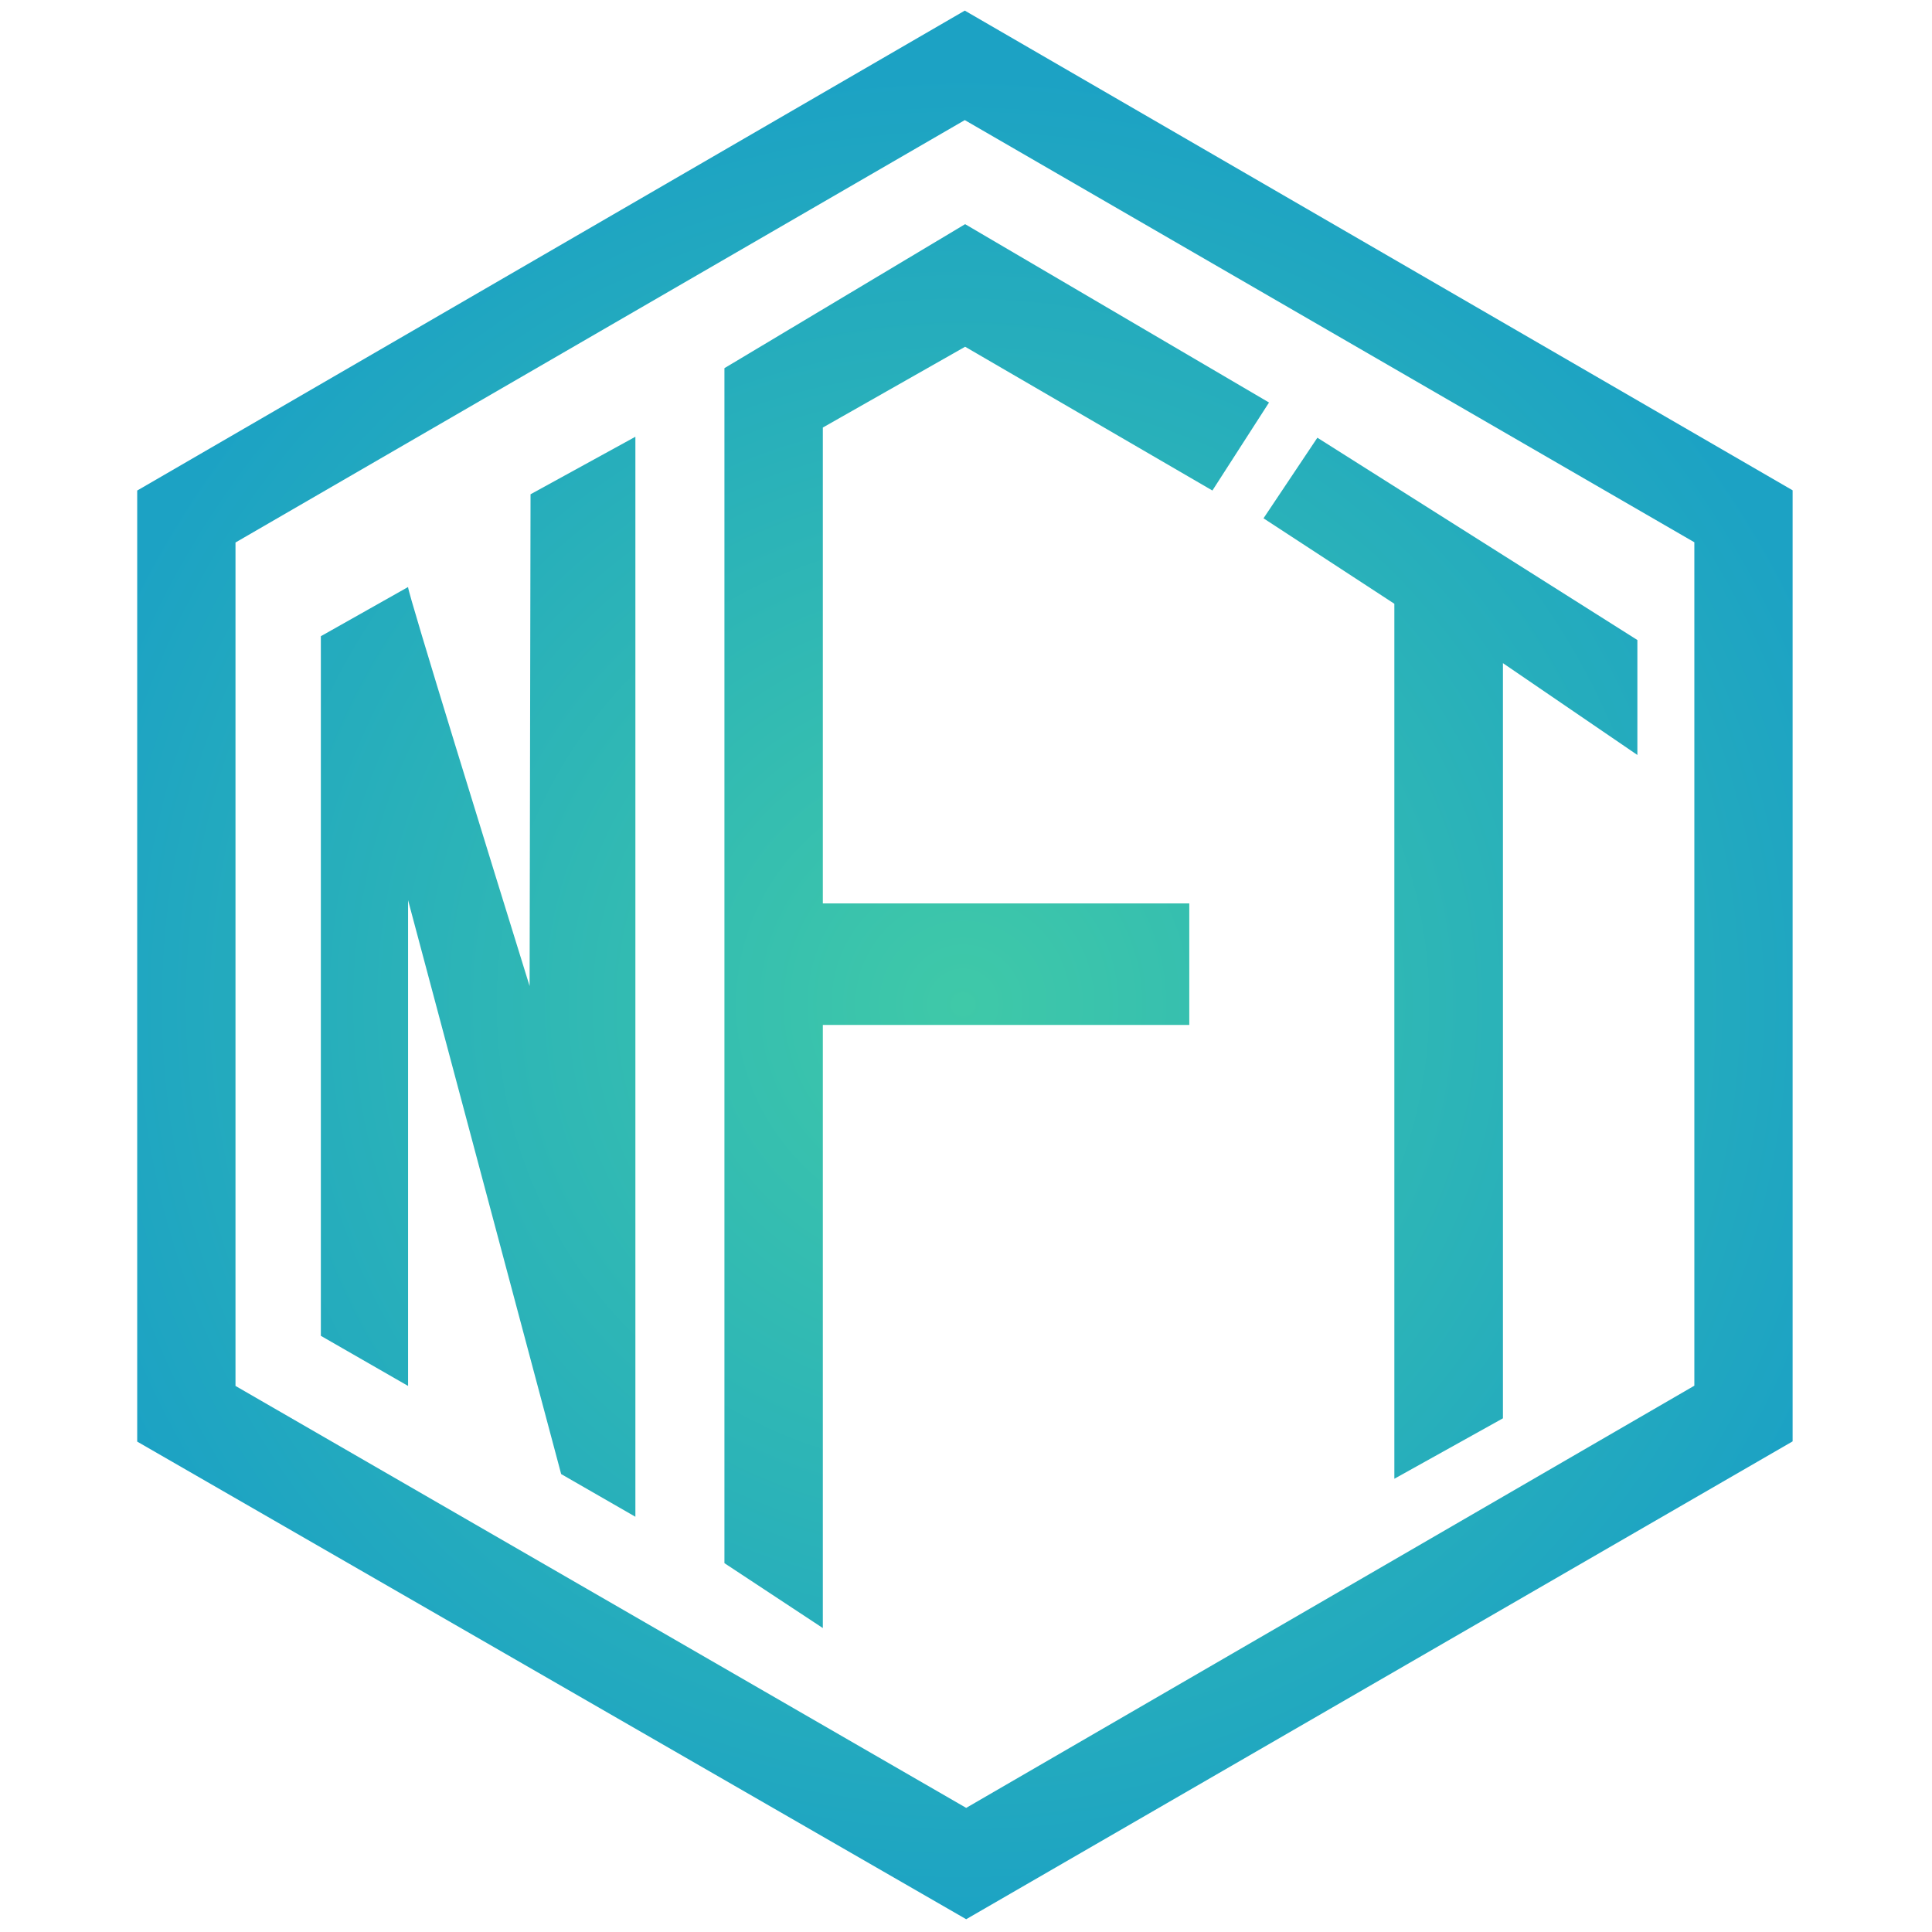
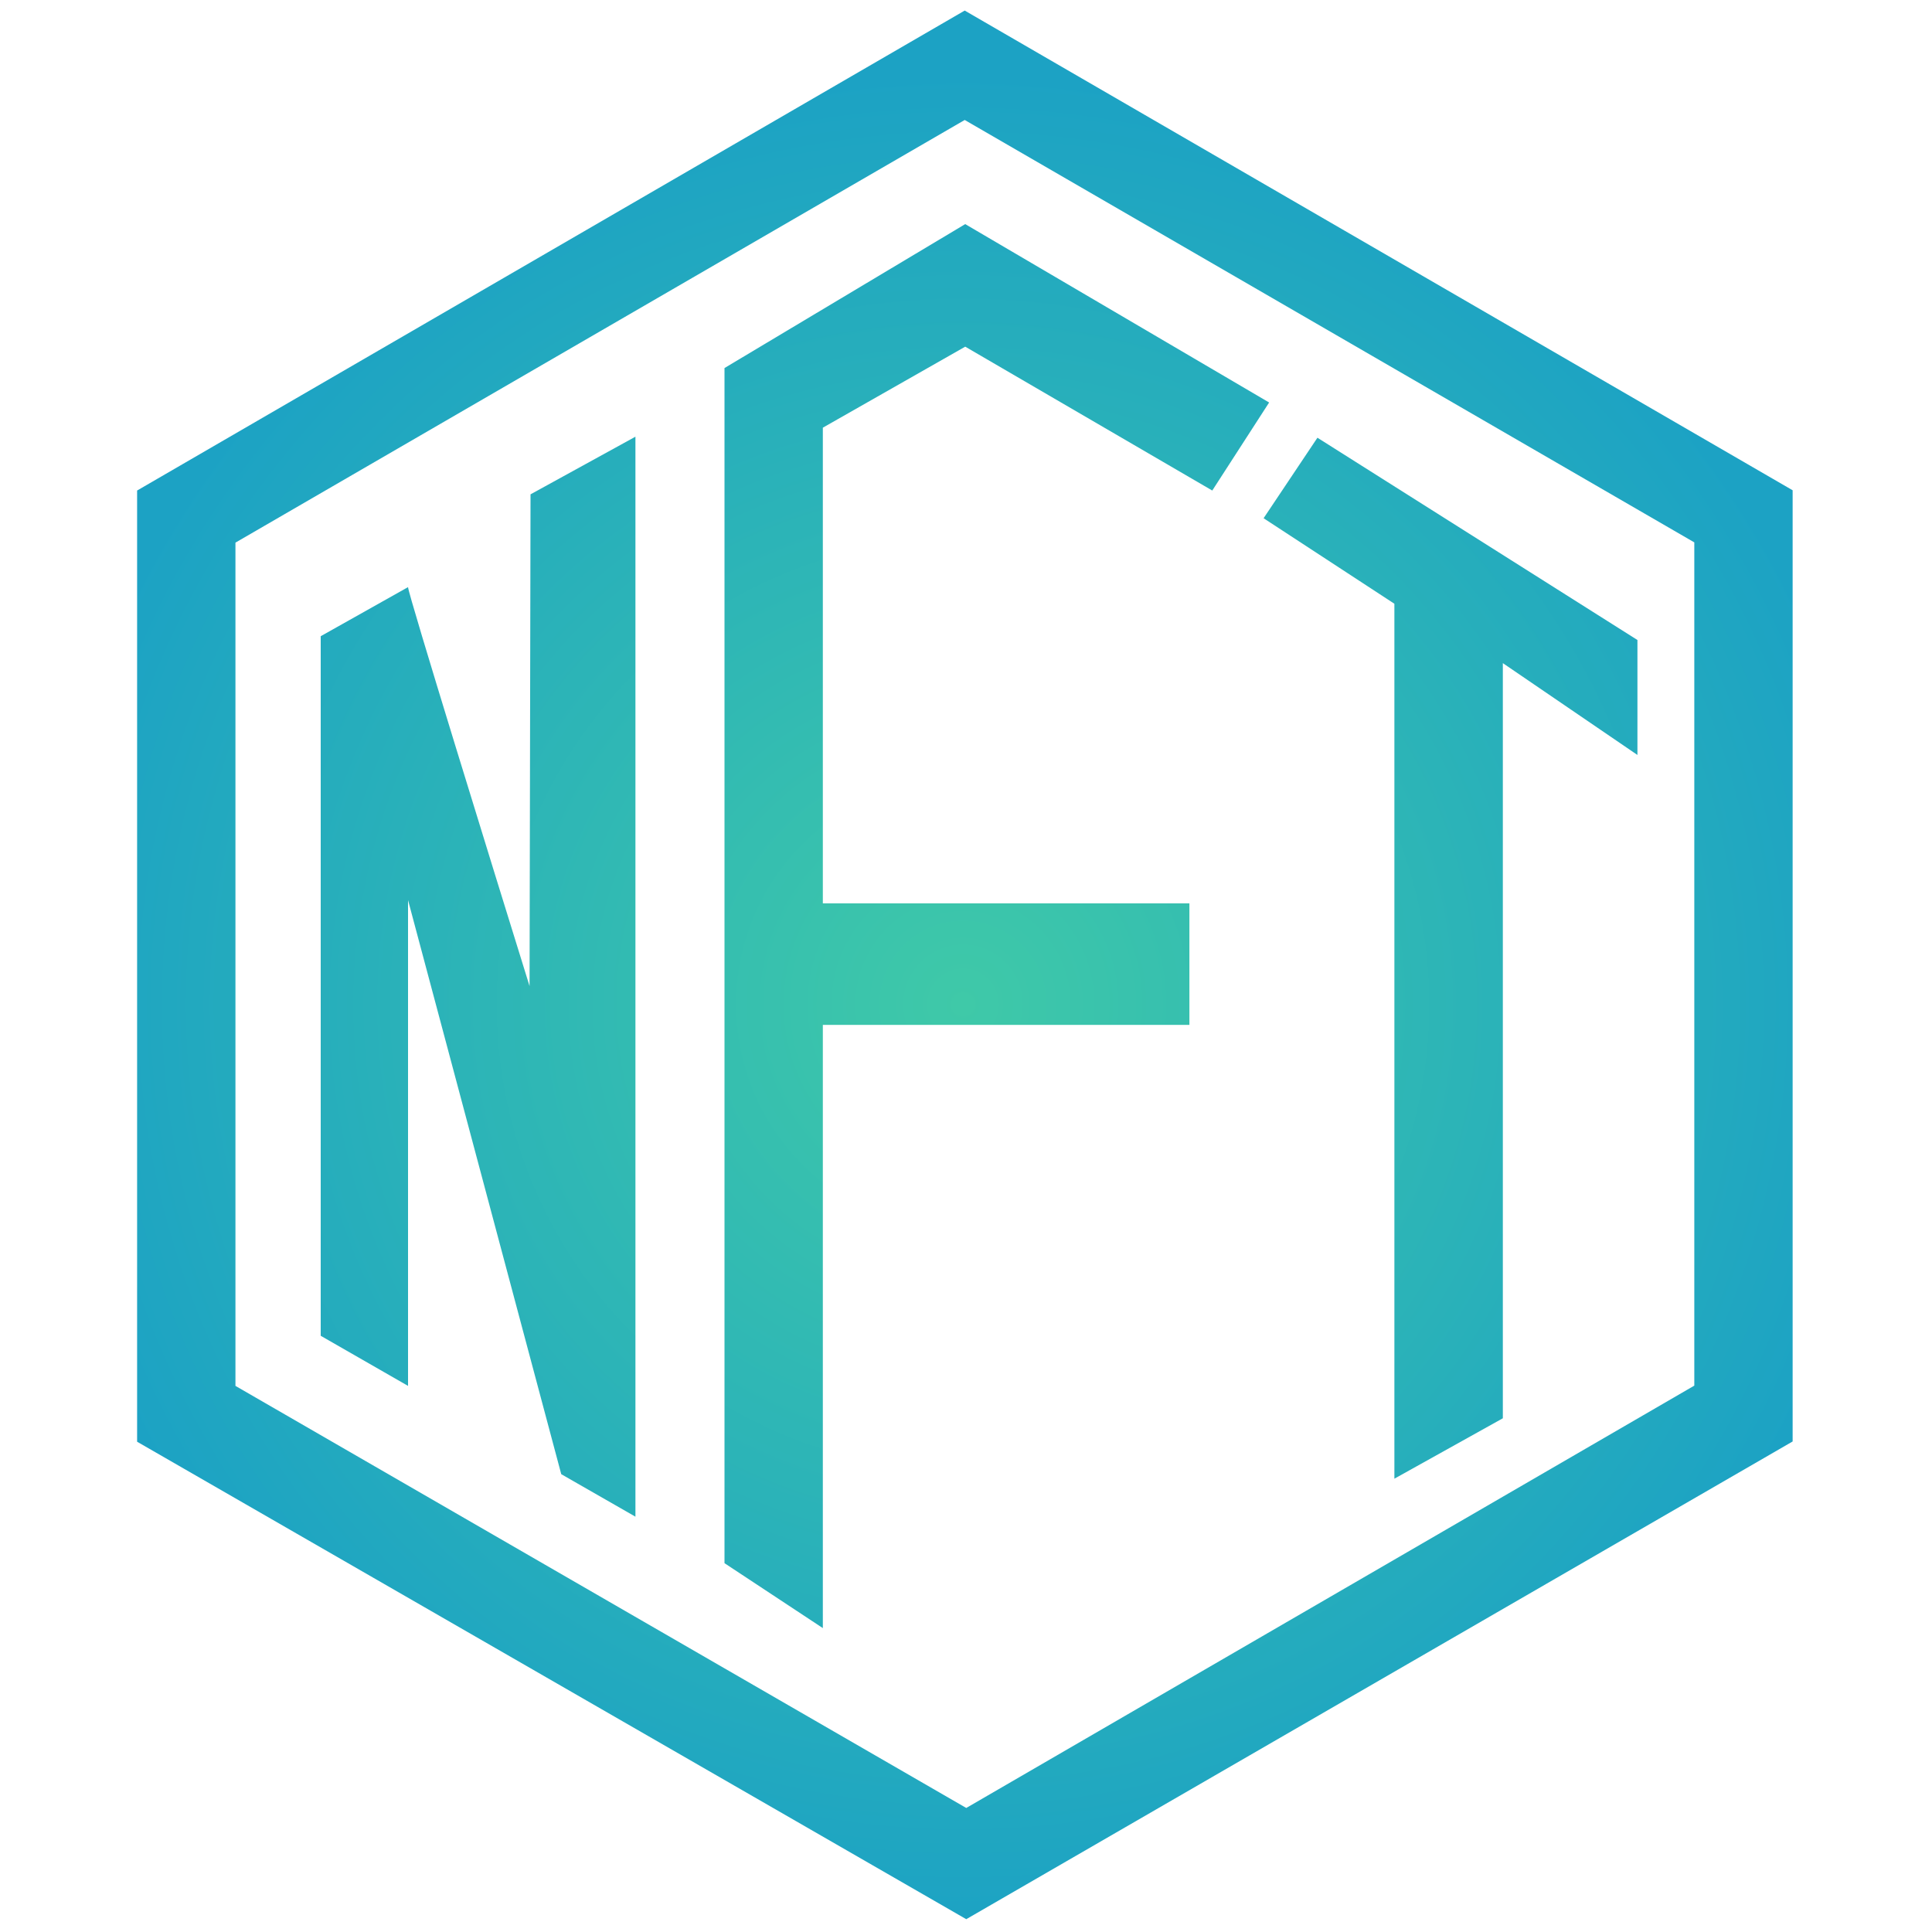
- <svg xmlns="http://www.w3.org/2000/svg" version="1.1" width="256" height="256" viewBox="0 0 256 256" xml:space="preserve">
-   <g style="stroke: none; stroke-width: 0; stroke-dasharray: none; stroke-linecap: butt; stroke-linejoin: miter; stroke-miterlimit: 10; fill: none; fill-rule: nonzero; opacity: 1;" transform="translate(1.406593 1.406593) scale(2.81 2.81)">
-     <path d="M 81.736 23.718 L 44.994 2.456 L 8.264 23.73 v 42.477 l 36.8 21.25 l 36.672 -21.262 V 23.718 z" style="stroke: none; stroke-width: 1; stroke-dasharray: none; stroke-linecap: butt; stroke-linejoin: miter; stroke-miterlimit: 10; fill: rgb(255,255,255); fill-rule: nonzero; opacity: 1;" transform=" matrix(1 0 0 1 0 0) " stroke-linecap="round" />
-     <radialGradient id="SVGID_4" gradientUnits="userSpaceOnUse" cx="44.91" cy="46.859" r="43.973" fx="44.91" fy="46.859">
-       <stop offset="0%" style="stop-color:rgb(63,201,168);stop-opacity: 1" />
-       <stop offset="100%" style="stop-color:rgb(28,162,196);stop-opacity: 1" />
+ <svg xmlns="http://www.w3.org/2000/svg" width="30px" height="30px" viewBox="0 0 30 30" version="1.1">
+   <defs>
+     <radialGradient id="radial0" gradientUnits="userSpaceOnUse" cx="44.91" cy="46.859" fx="44.91" fy="46.859" r="43.973" gradientTransform="matrix(0.329297,0,0,0.329297,0.164835,0.164835)">
+       <stop offset="0" style="stop-color:rgb(24.706%,78.824%,65.882%);stop-opacity:1;" />
+       <stop offset="1" style="stop-color:rgb(10.98%,63.529%,76.863%);stop-opacity:1;" />
    </radialGradient>
-     <path d="M 24.473 45.997 c -1.734 -5.59 -5.732 -18.507 -5.732 -18.816 L 14.629 29.5 v 32.99 l 4.113 2.363 V 41.947 l 7.219 27.062 l 3.5 2.013 V 20.094 l -4.944 2.713 L 24.473 45.997 z" style="stroke: none; stroke-width: 1; stroke-dasharray: none; stroke-linecap: butt; stroke-linejoin: miter; stroke-miterlimit: 10; fill: url(#SVGID_4); fill-rule: nonzero; opacity: 1;" transform=" matrix(1 0 0 1 0 0) " stroke-linecap="round" />
-     <radialGradient id="SVGID_5" gradientUnits="userSpaceOnUse" cx="44.91" cy="46.859" r="43.973" fx="44.91" fy="46.859">
-       <stop offset="0%" style="stop-color:rgb(63,201,168);stop-opacity: 1" />
-       <stop offset="100%" style="stop-color:rgb(28,162,196);stop-opacity: 1" />
+     <radialGradient id="radial1" gradientUnits="userSpaceOnUse" cx="44.91" cy="46.859" fx="44.91" fy="46.859" r="43.973" gradientTransform="matrix(0.329297,0,0,0.329297,0.164835,0.164835)">
+       <stop offset="0" style="stop-color:rgb(24.706%,78.824%,65.882%);stop-opacity:1;" />
+       <stop offset="1" style="stop-color:rgb(10.98%,63.529%,76.863%);stop-opacity:1;" />
    </radialGradient>
-     <polygon points="45.01,15.85 56.67,22.63 59.34,18.48 45.01,10.07 33.66,16.86 33.66,73.21 38.3,76.27 38.3,47.83 55.58,47.83 55.58,42.1 38.3,42.1 38.3,19.66 " style="stroke: none; stroke-width: 1; stroke-dasharray: none; stroke-linecap: butt; stroke-linejoin: miter; stroke-miterlimit: 10; fill: url(#SVGID_5); fill-rule: nonzero; opacity: 1;" transform="  matrix(1 0 0 1 0 0) " />
-     <radialGradient id="SVGID_6" gradientUnits="userSpaceOnUse" cx="44.91" cy="46.859" r="43.973" fx="44.91" fy="46.859">
-       <stop offset="0%" style="stop-color:rgb(63,201,168);stop-opacity: 1" />
-       <stop offset="100%" style="stop-color:rgb(28,162,196);stop-opacity: 1" />
+     <radialGradient id="radial2" gradientUnits="userSpaceOnUse" cx="44.91" cy="46.859" fx="44.91" fy="46.859" r="43.973" gradientTransform="matrix(0.329297,0,0,0.329297,0.164835,0.164835)">
+       <stop offset="0" style="stop-color:rgb(24.706%,78.824%,65.882%);stop-opacity:1;" />
+       <stop offset="1" style="stop-color:rgb(10.98%,63.529%,76.863%);stop-opacity:1;" />
    </radialGradient>
-     <polygon points="59.08,23.94 65.25,27.97 65.25,69.23 70.37,66.38 70.37,30.77 76.71,35.1 76.71,29.68 61.62,20.14 " style="stroke: none; stroke-width: 1; stroke-dasharray: none; stroke-linecap: butt; stroke-linejoin: miter; stroke-miterlimit: 10; fill: url(#SVGID_6); fill-rule: nonzero; opacity: 1;" transform="  matrix(1 0 0 1 0 0) " />
-     <radialGradient id="SVGID_7" gradientUnits="userSpaceOnUse" cx="44.91" cy="46.859" r="43.973" fx="44.91" fy="46.859">
-       <stop offset="0%" style="stop-color:rgb(63,201,168);stop-opacity: 1" />
-       <stop offset="100%" style="stop-color:rgb(28,162,196);stop-opacity: 1" />
+     <radialGradient id="radial3" gradientUnits="userSpaceOnUse" cx="44.91" cy="46.859" fx="44.91" fy="46.859" r="43.973" gradientTransform="matrix(0.329297,0,0,0.329297,0.164835,0.164835)">
+       <stop offset="0" style="stop-color:rgb(24.706%,78.824%,65.882%);stop-opacity:1;" />
+       <stop offset="1" style="stop-color:rgb(10.98%,63.529%,76.863%);stop-opacity:1;" />
    </radialGradient>
-     <path d="M 44.994 0 L 5.969 22.631 v 44.847 L 45.06 90 l 38.97 -22.533 V 22.62 L 44.994 0 z M 10.604 64.853 V 25.081 L 44.994 5.163 L 79.396 25.07 v 39.772 L 45.06 84.75 L 10.604 64.853 z" style="stroke: none; stroke-width: 1; stroke-dasharray: none; stroke-linecap: butt; stroke-linejoin: miter; stroke-miterlimit: 10; fill: url(#SVGID_7); fill-rule: nonzero; opacity: 1;" transform=" matrix(1 0 0 1 0 0) " stroke-linecap="round" />
+   </defs>
+   <g id="surface1">
+     <path style=" stroke:none;fill-rule:nonzero;fill:rgb(100%,100%,100%);fill-opacity:1;" d="M 27.082 7.977 L 14.98 0.973 L 2.887 7.98 L 2.887 21.965 L 15.004 28.965 L 27.082 21.961 Z M 27.082 7.977 " />
+     <path style=" stroke:none;fill-rule:nonzero;fill:url(#radial0);" d="M 8.223 15.312 C 7.652 13.473 6.336 9.219 6.336 9.117 L 4.98 9.879 L 4.98 20.742 L 6.336 21.52 L 6.336 13.977 L 8.715 22.891 L 9.867 23.551 L 9.867 6.781 L 8.238 7.676 Z M 8.223 15.312 " />
+     <path style=" stroke:none;fill-rule:nonzero;fill:url(#radial1);" d="M 14.988 5.383 L 18.824 7.617 L 19.707 6.25 L 14.988 3.48 L 11.25 5.715 L 11.25 24.273 L 12.777 25.281 L 12.777 15.914 L 18.469 15.914 L 18.469 14.027 L 12.777 14.027 L 12.777 6.641 Z M 14.988 5.383 " />
+     <path style=" stroke:none;fill-rule:nonzero;fill:url(#radial2);" d="M 19.621 8.047 L 21.652 9.375 L 21.652 22.961 L 23.336 22.023 L 23.336 10.297 L 25.426 11.723 L 25.426 9.938 L 20.457 6.797 Z M 19.621 8.047 " />
+     <path style=" stroke:none;fill-rule:nonzero;fill:url(#radial3);" d="M 14.98 0.164 L 2.129 7.617 L 2.129 22.387 L 15.004 29.801 L 27.836 22.383 L 27.836 7.613 Z M 3.656 21.52 L 3.656 8.426 L 14.98 1.863 L 26.309 8.422 L 26.309 21.516 L 15.004 28.074 Z M 3.656 21.52 " />
  </g>
</svg>
